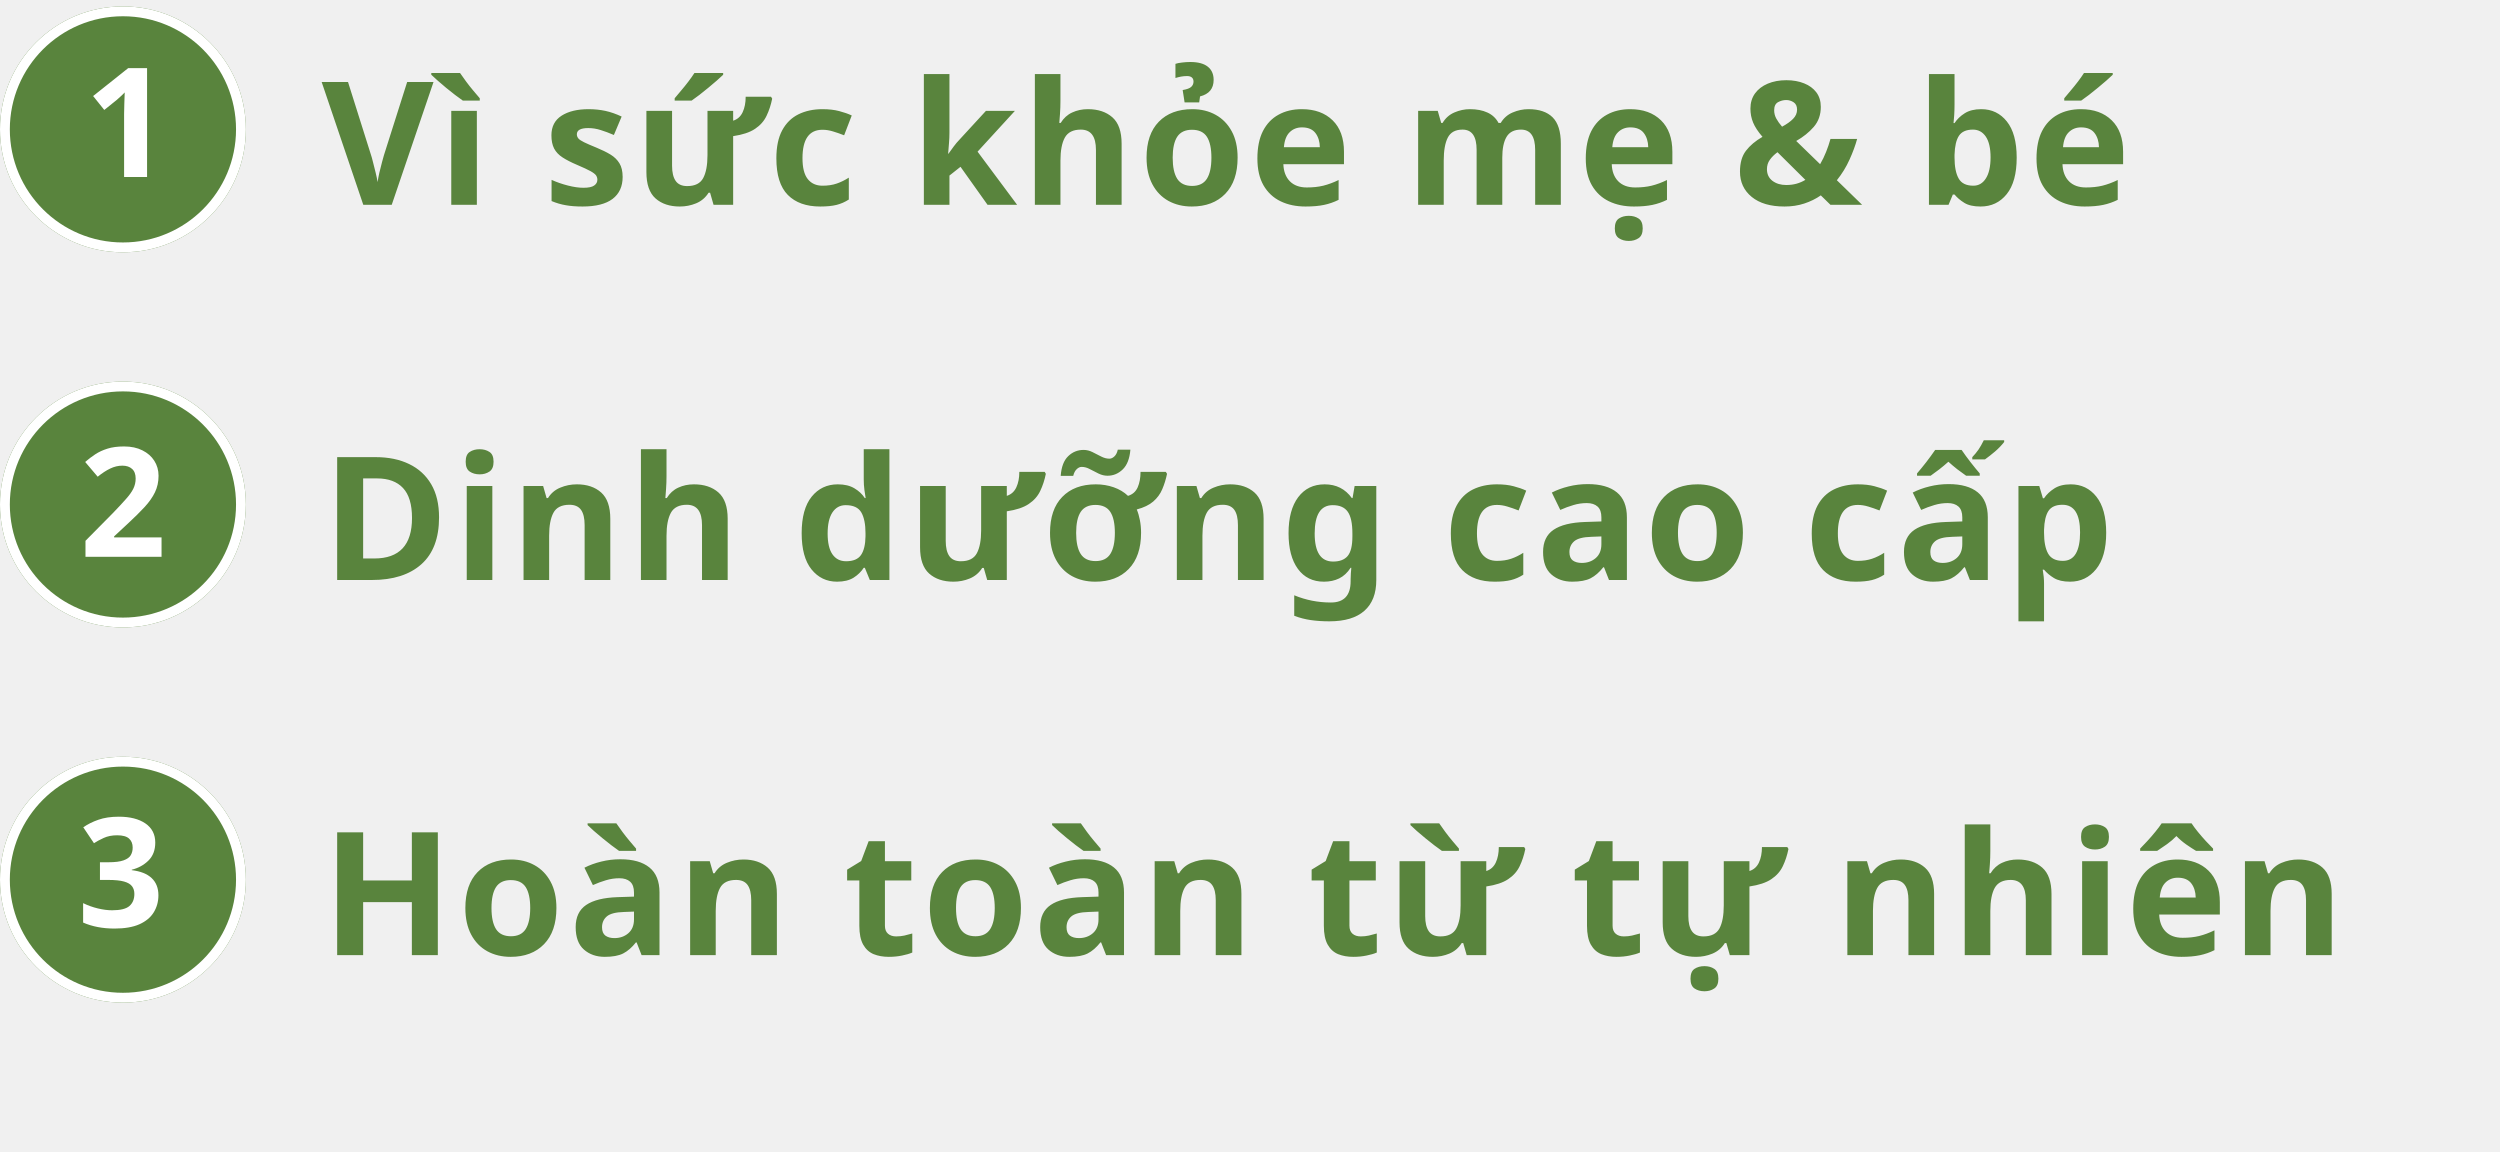
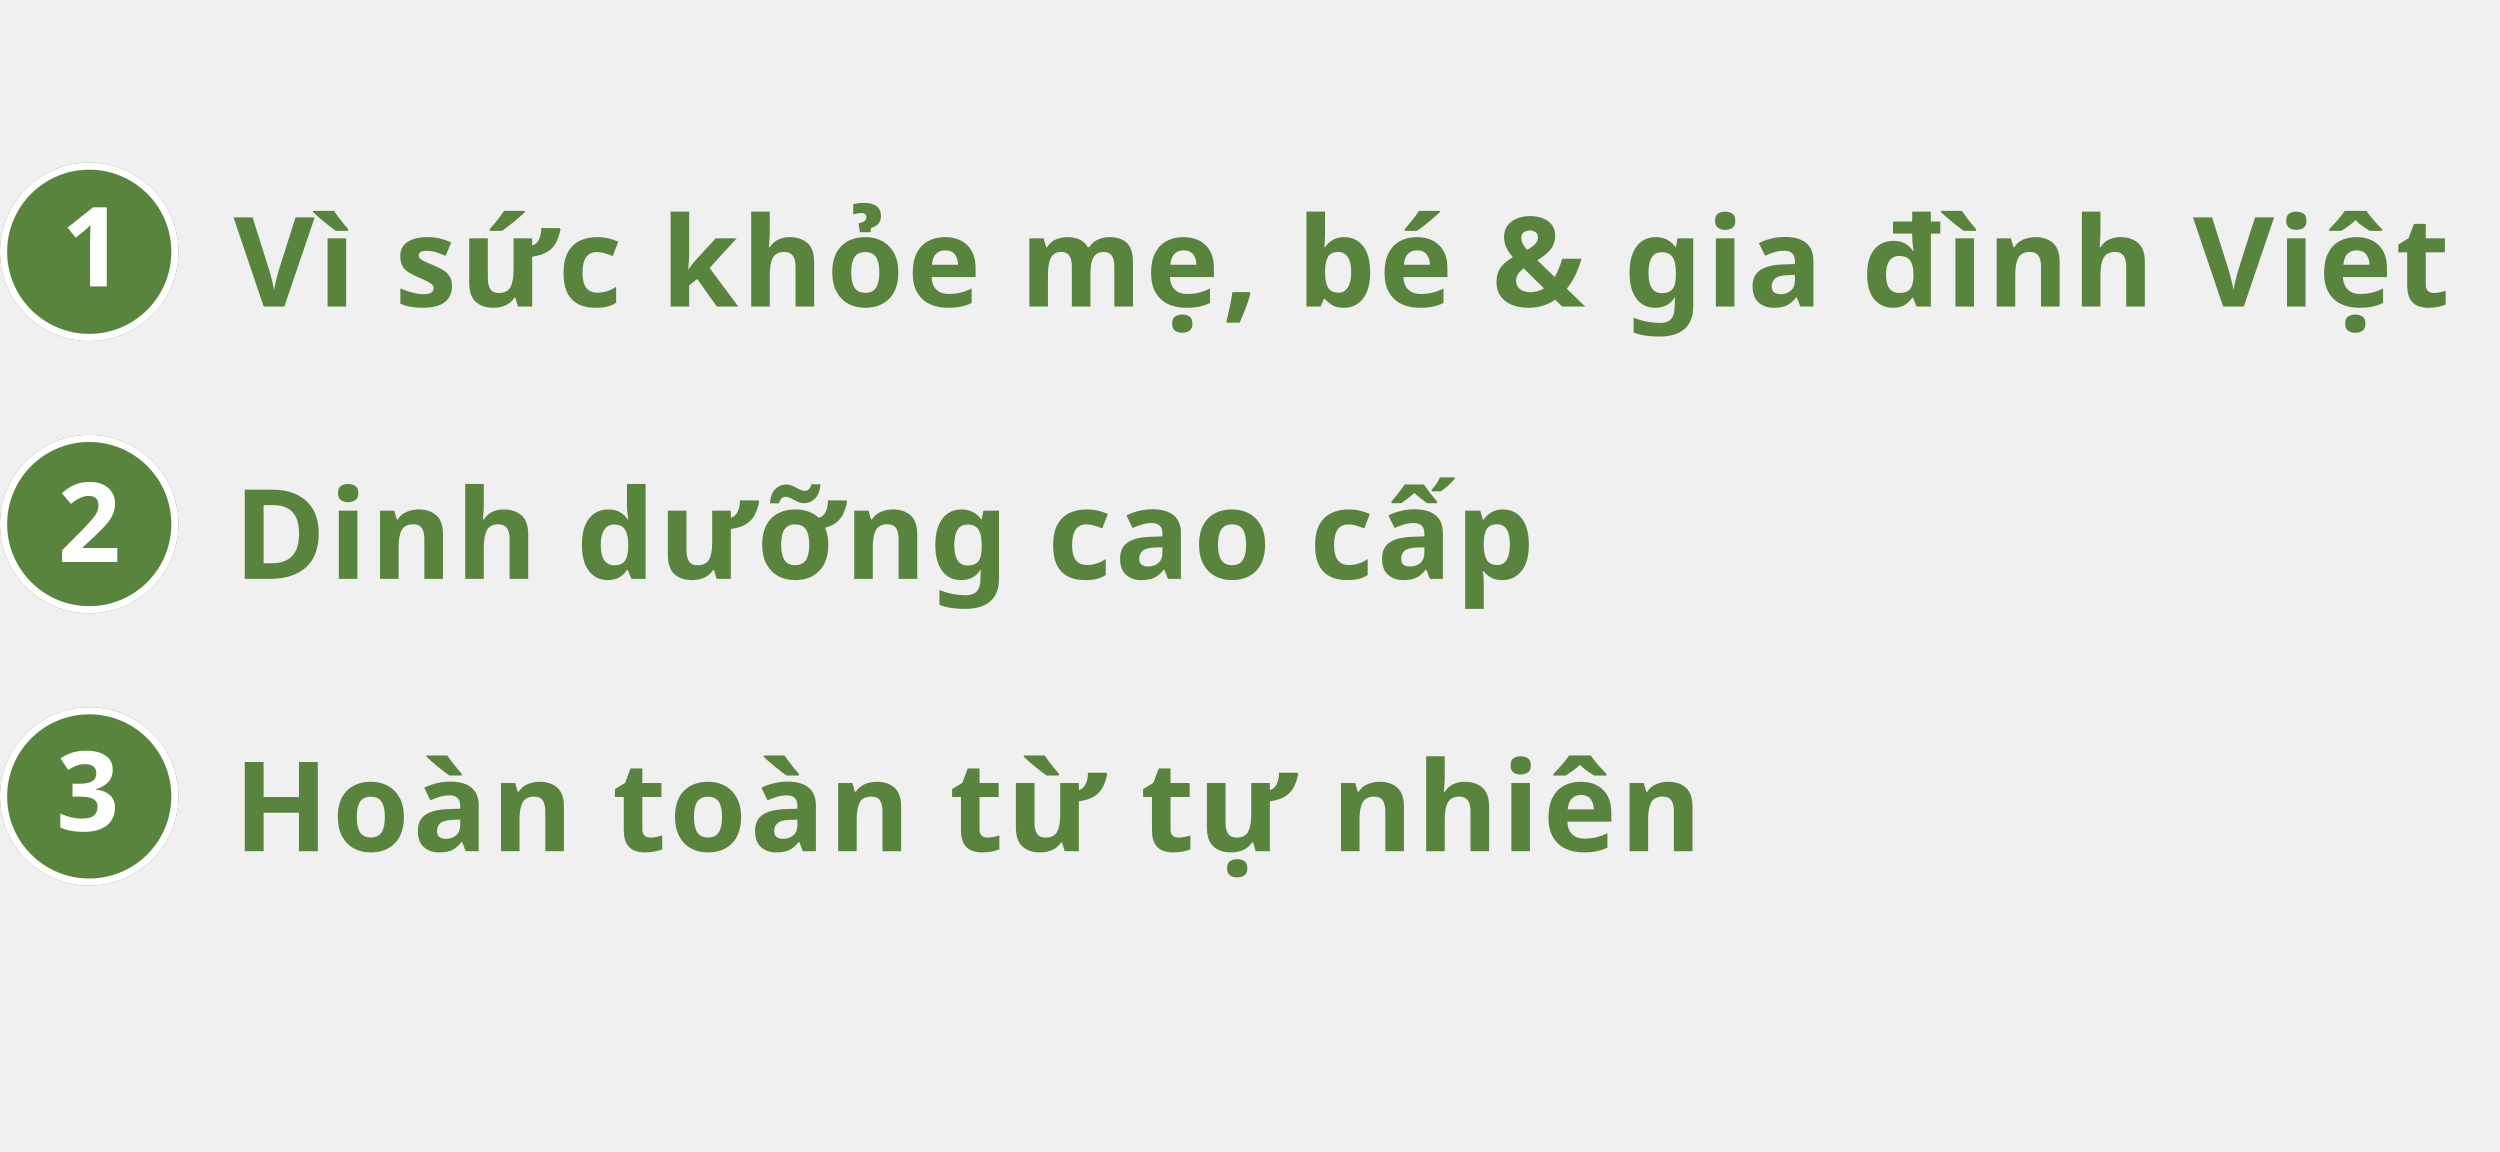
- <svg xmlns="http://www.w3.org/2000/svg" width="508.413" height="234.245" viewBox="0 0 508.413 234.245">
+ <svg xmlns="http://www.w3.org/2000/svg" width="508.413" height="234.245" viewBox="0 0 700.413 234.245">
  <style>
        @font-face {
        font-family: Mitr-SemiBold;
        src: url("/Fonts/Mitr-SemiBold.ttf");
        }
        @font-face {
        font-family: Mitr-Bold;
        src: url("/Fonts/Mitr-Bold.ttf");
        }
    </style>
  <g id="Group_1343" data-name="Group 1343" transform="translate(-92.38 -4379.213)">
    <text id="Vì_sức_khỏe_mẹ_bé" data-name="Vì sức khỏe mẹ &amp; bé" transform="translate(157.793 4380.868)" fill="#59843d" font-size="35" font-family="Mitr-SemiBold, Mitr" font-weight="600" letter-spacing="0.025em">
-       <tspan x="0" y="40">Vì sức khỏe mẹ &amp; bé</tspan>
+       <tspan x="0" y="40">Vì sức khỏe mẹ, bé &amp; gia đình Việt</tspan>
    </text>
    <text id="Dinh_dưỡng_cao_cấp" data-name="Dinh dưỡng cao cấp" transform="translate(157.793 4457.163)" fill="#59843d" font-size="35" font-family="Mitr-SemiBold, Mitr" font-weight="600" letter-spacing="0.025em">
      <tspan x="0" y="40">Dinh dưỡng cao cấp</tspan>
    </text>
    <text id="Hoàn_toàn_từ_tự_nhiên_" data-name="Hoàn toàn từ tự nhiên " transform="translate(157.793 4533.458)" fill="#59843d" font-size="35" font-family="Mitr-SemiBold, Mitr" font-weight="600" letter-spacing="0.025em">
      <tspan x="0" y="40">Hoàn toàn từ tự nhiên</tspan>
    </text>
    <g id="Group_1340" data-name="Group 1340">
      <g transform="matrix(1, 0, 0, 1, 92.38, 4379.21)" filter="url(#Rectangle_134)">
        <g id="Rectangle_134-2" data-name="Rectangle 134" transform="translate(0 1.31)" fill="#59843d" stroke="#fff" stroke-miterlimit="10" stroke-width="2">
          <rect width="50.001" height="50.001" rx="25" stroke="none" />
          <rect x="1" y="1" width="48.001" height="48.001" rx="24" fill="none" />
        </g>
      </g>
      <text id="_1" data-name="1" transform="translate(92.659 4379.213)" fill="#fff" font-size="31" font-family="Mitr-Bold, Mitr" font-weight="700">
        <tspan x="16.832" y="36">1</tspan>
      </text>
    </g>
    <g id="Group_1341" data-name="Group 1341">
      <g transform="matrix(1, 0, 0, 1, 92.38, 4379.21)" filter="url(#Rectangle_135)">
        <g id="Rectangle_135-2" data-name="Rectangle 135" transform="translate(0 77.6)" fill="#59843d" stroke="#fff" stroke-miterlimit="10" stroke-width="2">
          <rect width="50.001" height="50.001" rx="25" stroke="none" />
          <rect x="1" y="1" width="48.001" height="48.001" rx="24" fill="none" />
        </g>
      </g>
      <text id="_2" data-name="2" transform="translate(92.659 4456.443)" fill="#fff" font-size="31" font-family="Mitr-Bold, Mitr" font-weight="700">
        <tspan x="15.871" y="36">2</tspan>
      </text>
    </g>
    <g id="Group_1342" data-name="Group 1342">
      <g transform="matrix(1, 0, 0, 1, 92.38, 4379.21)" filter="url(#Rectangle_138)">
        <g id="Rectangle_138-2" data-name="Rectangle 138" transform="translate(0 153.9)" fill="#59843d" stroke="#fff" stroke-miterlimit="10" stroke-width="2">
          <rect width="50.001" height="50.001" rx="25" stroke="none" />
          <rect x="1" y="1" width="48.001" height="48.001" rx="24" fill="none" />
        </g>
      </g>
      <text id="_3" data-name="3" transform="translate(92.659 4531.738)" fill="#fff" font-size="31" font-family="Mitr-Bold, Mitr" font-weight="700">
        <tspan x="15.452" y="36">3</tspan>
      </text>
    </g>
  </g>
</svg>
